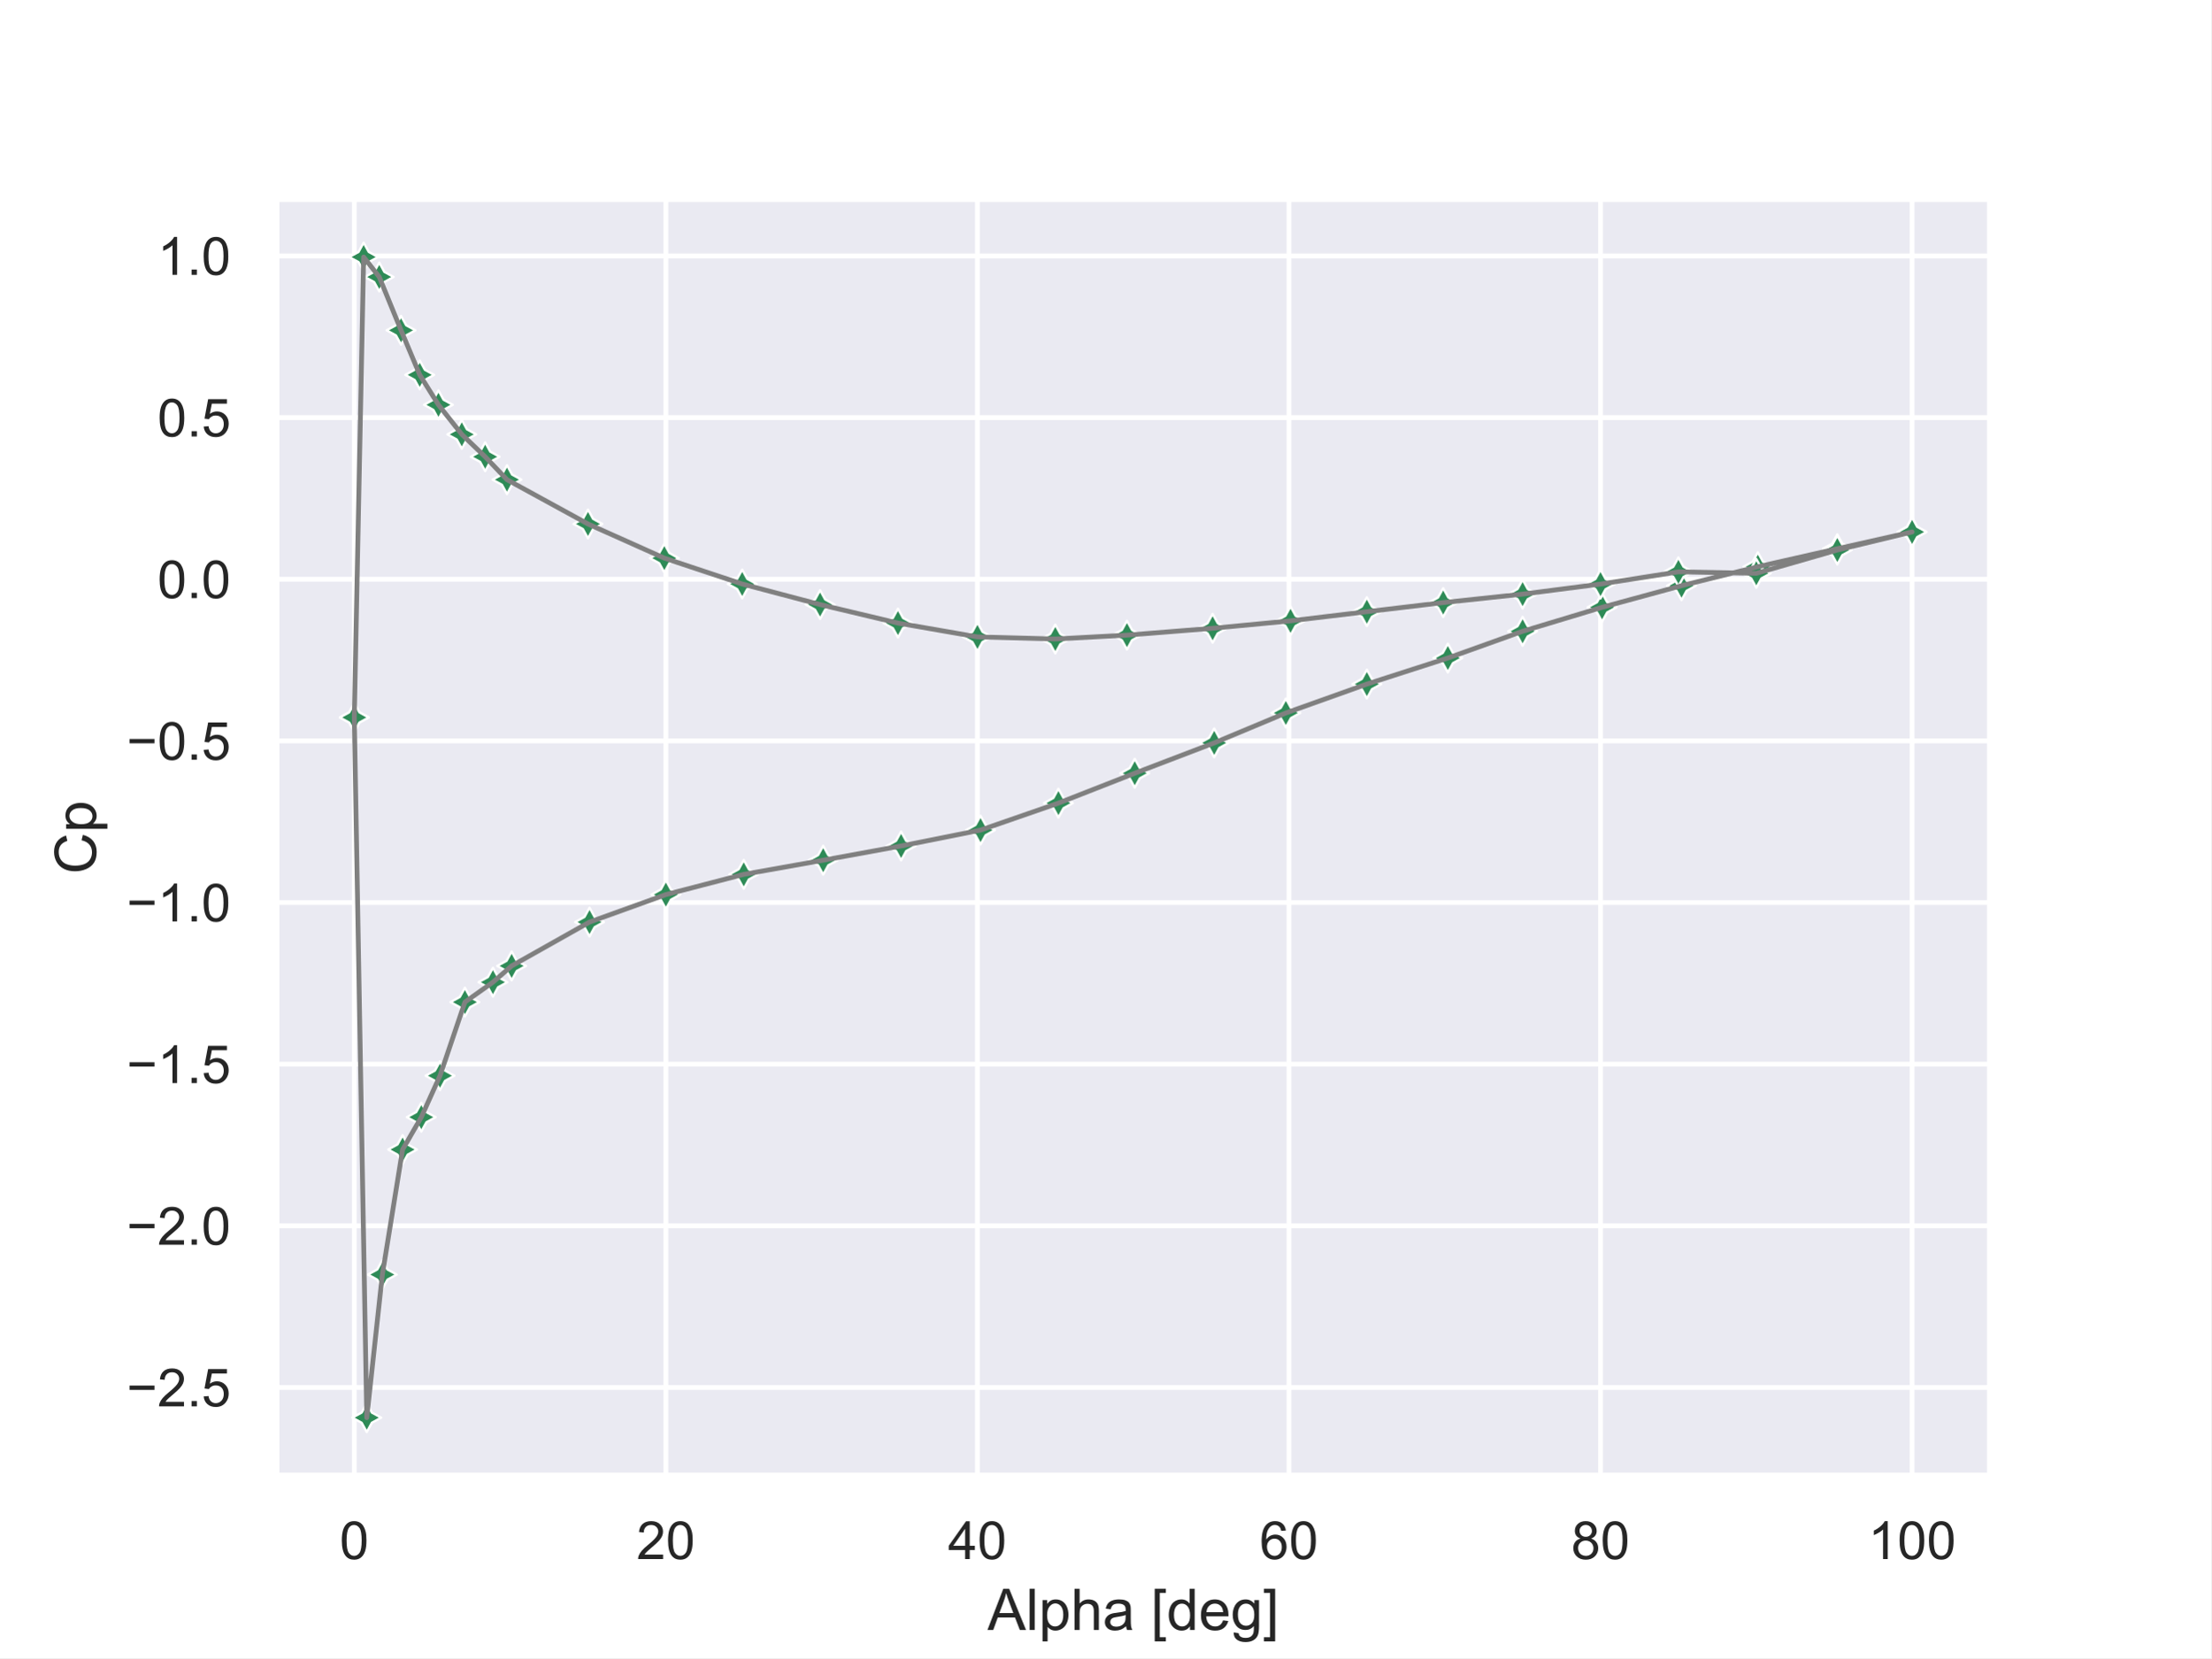
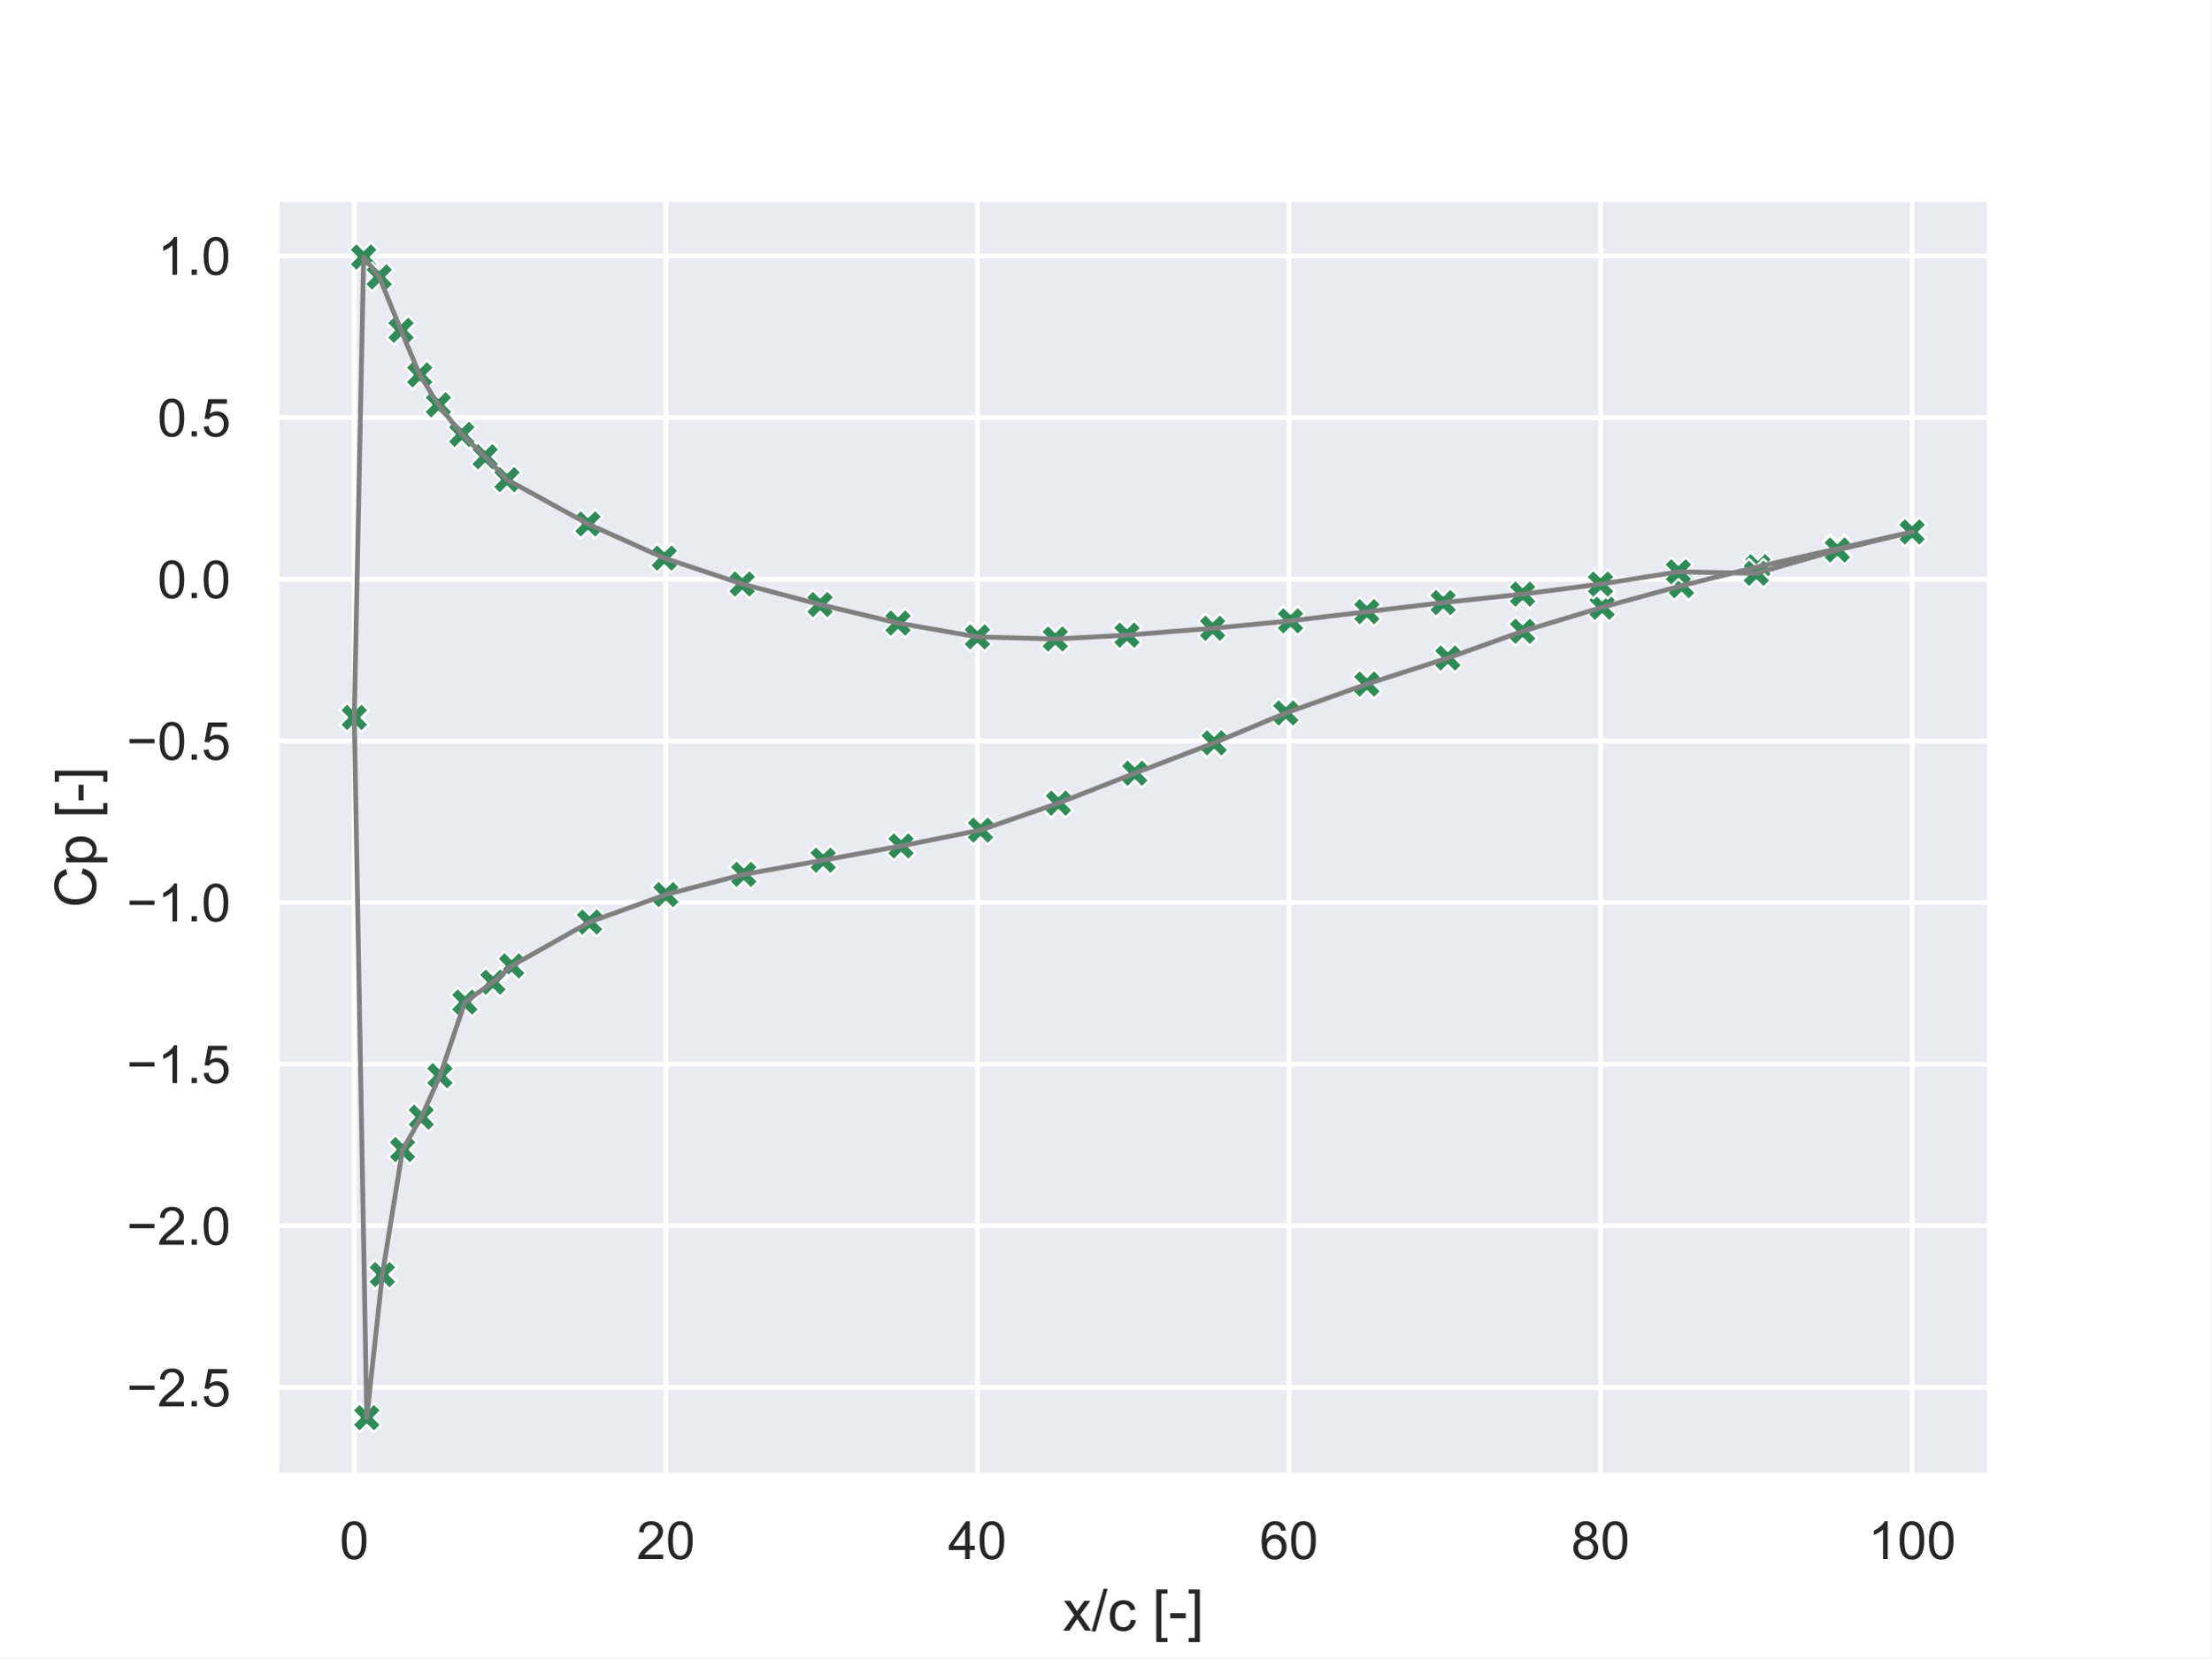
<svg xmlns="http://www.w3.org/2000/svg" xmlns:xlink="http://www.w3.org/1999/xlink" width="460.8pt" height="345.6pt" viewBox="0 0 460.8 345.6" version="1.1">
  <defs>
    <style type="text/css">*{stroke-linejoin: round; stroke-linecap: butt}</style>
  </defs>
  <g id="figure_1">
    <g id="patch_1">
      <path d="M 0 345.6  L 460.8 345.6  L 460.8 0  L 0 0  z " style="fill: #ffffff" />
    </g>
    <g id="axes_1">
      <g id="patch_2">
        <path d="M 57.6 307.584  L 414.72 307.584  L 414.72 41.472  L 57.6 41.472  z " style="fill: #eaeaf2" />
      </g>
      <g id="matplotlib.axis_1">
        <g id="xtick_1">
          <g id="line2d_1">
-             <path d="M 73.833 307.584  L 73.833 41.472  " clip-path="url(#pde3e4604e2)" style="fill: none; stroke: #ffffff; stroke-linecap: round" />
+             <path d="M 73.833 307.584  L 73.833 41.472  " clip-path="url(#pc8fbc09168)" style="fill: none; stroke: #ffffff; stroke-linecap: round" />
          </g>
          <g id="text_1">
            <g style="fill: #262626" transform="translate(70.77421 324.9576) scale(0.11 -0.11)">
              <defs>
                <path id="ArialMT-30" d="M 266 2259  Q 266 3072 433 3567  Q 600 4063 929 4331  Q 1259 4600 1759 4600  Q 2128 4600 2406 4451  Q 2684 4303 2865 4023  Q 3047 3744 3150 3342  Q 3253 2941 3253 2259  Q 3253 1453 3087 958  Q 2922 463 2592 192  Q 2263 -78 1759 -78  Q 1097 -78 719 397  Q 266 969 266 2259  z M 844 2259  Q 844 1131 1108 757  Q 1372 384 1759 384  Q 2147 384 2411 759  Q 2675 1134 2675 2259  Q 2675 3391 2411 3762  Q 2147 4134 1753 4134  Q 1366 4134 1134 3806  Q 844 3388 844 2259  z " transform="scale(0.015625)" />
              </defs>
              <use xlink:href="#ArialMT-30" />
            </g>
          </g>
        </g>
        <g id="xtick_2">
          <g id="line2d_2">
-             <path d="M 138.764 307.584  L 138.764 41.472  " clip-path="url(#pde3e4604e2)" style="fill: none; stroke: #ffffff; stroke-linecap: round" />
+             <path d="M 138.764 307.584  L 138.764 41.472  " clip-path="url(#pc8fbc09168)" style="fill: none; stroke: #ffffff; stroke-linecap: round" />
          </g>
          <g id="text_2">
            <g style="fill: #262626" transform="translate(132.6466 324.9576) scale(0.11 -0.11)">
              <defs>
                <path id="ArialMT-32" d="M 3222 541  L 3222 0  L 194 0  Q 188 203 259 391  Q 375 700 629 1000  Q 884 1300 1366 1694  Q 2113 2306 2375 2664  Q 2638 3022 2638 3341  Q 2638 3675 2398 3904  Q 2159 4134 1775 4134  Q 1369 4134 1125 3890  Q 881 3647 878 3216  L 300 3275  Q 359 3922 746 4261  Q 1134 4600 1788 4600  Q 2447 4600 2831 4234  Q 3216 3869 3216 3328  Q 3216 3053 3103 2787  Q 2991 2522 2730 2228  Q 2469 1934 1863 1422  Q 1356 997 1212 845  Q 1069 694 975 541  L 3222 541  z " transform="scale(0.015625)" />
              </defs>
              <use xlink:href="#ArialMT-32" />
              <use xlink:href="#ArialMT-30" x="55.615" />
            </g>
          </g>
        </g>
        <g id="xtick_3">
          <g id="line2d_3">
-             <path d="M 203.695 307.584  L 203.695 41.472  " clip-path="url(#pde3e4604e2)" style="fill: none; stroke: #ffffff; stroke-linecap: round" />
+             <path d="M 203.695 307.584  L 203.695 41.472  " clip-path="url(#pc8fbc09168)" style="fill: none; stroke: #ffffff; stroke-linecap: round" />
          </g>
          <g id="text_3">
            <g style="fill: #262626" transform="translate(197.5775 324.9576) scale(0.11 -0.11)">
              <defs>
                <path id="ArialMT-34" d="M 2069 0  L 2069 1097  L 81 1097  L 81 1613  L 2172 4581  L 2631 4581  L 2631 1613  L 3250 1613  L 3250 1097  L 2631 1097  L 2631 0  L 2069 0  z M 2069 1613  L 2069 3678  L 634 1613  L 2069 1613  z " transform="scale(0.015625)" />
              </defs>
              <use xlink:href="#ArialMT-34" />
              <use xlink:href="#ArialMT-30" x="55.615" />
            </g>
          </g>
        </g>
        <g id="xtick_4">
          <g id="line2d_4">
-             <path d="M 268.625 307.584  L 268.625 41.472  " clip-path="url(#pde3e4604e2)" style="fill: none; stroke: #ffffff; stroke-linecap: round" />
+             <path d="M 268.625 307.584  L 268.625 41.472  " clip-path="url(#pc8fbc09168)" style="fill: none; stroke: #ffffff; stroke-linecap: round" />
          </g>
          <g id="text_4">
            <g style="fill: #262626" transform="translate(262.5084 324.9576) scale(0.11 -0.11)">
              <defs>
                <path id="ArialMT-36" d="M 3184 3459  L 2625 3416  Q 2550 3747 2413 3897  Q 2184 4138 1850 4138  Q 1581 4138 1378 3988  Q 1113 3794 959 3422  Q 806 3050 800 2363  Q 1003 2672 1297 2822  Q 1591 2972 1913 2972  Q 2475 2972 2870 2558  Q 3266 2144 3266 1488  Q 3266 1056 3080 686  Q 2894 316 2569 119  Q 2244 -78 1831 -78  Q 1128 -78 684 439  Q 241 956 241 2144  Q 241 3472 731 4075  Q 1159 4600 1884 4600  Q 2425 4600 2770 4297  Q 3116 3994 3184 3459  z M 888 1484  Q 888 1194 1011 928  Q 1134 663 1356 523  Q 1578 384 1822 384  Q 2178 384 2434 671  Q 2691 959 2691 1453  Q 2691 1928 2437 2201  Q 2184 2475 1800 2475  Q 1419 2475 1153 2201  Q 888 1928 888 1484  z " transform="scale(0.015625)" />
              </defs>
              <use xlink:href="#ArialMT-36" />
              <use xlink:href="#ArialMT-30" x="55.615" />
            </g>
          </g>
        </g>
        <g id="xtick_5">
          <g id="line2d_5">
-             <path d="M 333.556 307.584  L 333.556 41.472  " clip-path="url(#pde3e4604e2)" style="fill: none; stroke: #ffffff; stroke-linecap: round" />
+             <path d="M 333.556 307.584  L 333.556 41.472  " clip-path="url(#pc8fbc09168)" style="fill: none; stroke: #ffffff; stroke-linecap: round" />
          </g>
          <g id="text_5">
            <g style="fill: #262626" transform="translate(327.4393 324.9576) scale(0.11 -0.11)">
              <defs>
                <path id="ArialMT-38" d="M 1131 2484  Q 781 2613 612 2850  Q 444 3088 444 3419  Q 444 3919 803 4259  Q 1163 4600 1759 4600  Q 2359 4600 2725 4251  Q 3091 3903 3091 3403  Q 3091 3084 2923 2848  Q 2756 2613 2416 2484  Q 2838 2347 3058 2040  Q 3278 1734 3278 1309  Q 3278 722 2862 322  Q 2447 -78 1769 -78  Q 1091 -78 675 323  Q 259 725 259 1325  Q 259 1772 486 2073  Q 713 2375 1131 2484  z M 1019 3438  Q 1019 3113 1228 2906  Q 1438 2700 1772 2700  Q 2097 2700 2305 2904  Q 2513 3109 2513 3406  Q 2513 3716 2298 3927  Q 2084 4138 1766 4138  Q 1444 4138 1231 3931  Q 1019 3725 1019 3438  z M 838 1322  Q 838 1081 952 856  Q 1066 631 1291 507  Q 1516 384 1775 384  Q 2178 384 2440 643  Q 2703 903 2703 1303  Q 2703 1709 2433 1975  Q 2163 2241 1756 2241  Q 1359 2241 1098 1978  Q 838 1716 838 1322  z " transform="scale(0.015625)" />
              </defs>
              <use xlink:href="#ArialMT-38" />
              <use xlink:href="#ArialMT-30" x="55.615" />
            </g>
          </g>
        </g>
        <g id="xtick_6">
          <g id="line2d_6">
-             <path d="M 398.487 307.584  L 398.487 41.472  " clip-path="url(#pde3e4604e2)" style="fill: none; stroke: #ffffff; stroke-linecap: round" />
+             <path d="M 398.487 307.584  L 398.487 41.472  " clip-path="url(#pc8fbc09168)" style="fill: none; stroke: #ffffff; stroke-linecap: round" />
          </g>
          <g id="text_6">
            <g style="fill: #262626" transform="translate(389.3117 324.9576) scale(0.11 -0.11)">
              <defs>
                <path id="ArialMT-31" d="M 2384 0  L 1822 0  L 1822 3584  Q 1619 3391 1289 3197  Q 959 3003 697 2906  L 697 3450  Q 1169 3672 1522 3987  Q 1875 4303 2022 4600  L 2384 4600  L 2384 0  z " transform="scale(0.015625)" />
              </defs>
              <use xlink:href="#ArialMT-31" />
              <use xlink:href="#ArialMT-30" x="55.615" />
              <use xlink:href="#ArialMT-30" x="111.23" />
            </g>
          </g>
        </g>
        <g id="text_7">
-           <g style="fill: #262626" transform="translate(205.8047 339.7332) scale(0.12 -0.12)">
+           <g style="fill: #262626" transform="translate(221.4947 339.8795) scale(0.12 -0.12)">
            <defs>
-               <path id="ArialMT-41" d="M -9 0  L 1750 4581  L 2403 4581  L 4278 0  L 3588 0  L 3053 1388  L 1138 1388  L 634 0  L -9 0  z M 1313 1881  L 2866 1881  L 2388 3150  Q 2169 3728 2063 4100  Q 1975 3659 1816 3225  L 1313 1881  z " transform="scale(0.015625)" />
-               <path id="ArialMT-6c" d="M 409 0  L 409 4581  L 972 4581  L 972 0  L 409 0  z " transform="scale(0.015625)" />
-               <path id="ArialMT-70" d="M 422 -1272  L 422 3319  L 934 3319  L 934 2888  Q 1116 3141 1344 3267  Q 1572 3394 1897 3394  Q 2322 3394 2647 3175  Q 2972 2956 3137 2557  Q 3303 2159 3303 1684  Q 3303 1175 3120 767  Q 2938 359 2589 142  Q 2241 -75 1856 -75  Q 1575 -75 1351 44  Q 1128 163 984 344  L 984 -1272  L 422 -1272  z M 931 1641  Q 931 1000 1190 694  Q 1450 388 1819 388  Q 2194 388 2461 705  Q 2728 1022 2728 1688  Q 2728 2322 2467 2637  Q 2206 2953 1844 2953  Q 1484 2953 1207 2617  Q 931 2281 931 1641  z " transform="scale(0.015625)" />
-               <path id="ArialMT-68" d="M 422 0  L 422 4581  L 984 4581  L 984 2938  Q 1378 3394 1978 3394  Q 2347 3394 2619 3248  Q 2891 3103 3008 2847  Q 3125 2591 3125 2103  L 3125 0  L 2563 0  L 2563 2103  Q 2563 2525 2380 2717  Q 2197 2909 1863 2909  Q 1613 2909 1392 2779  Q 1172 2650 1078 2428  Q 984 2206 984 1816  L 984 0  L 422 0  z " transform="scale(0.015625)" />
-               <path id="ArialMT-61" d="M 2588 409  Q 2275 144 1986 34  Q 1697 -75 1366 -75  Q 819 -75 525 192  Q 231 459 231 875  Q 231 1119 342 1320  Q 453 1522 633 1644  Q 813 1766 1038 1828  Q 1203 1872 1538 1913  Q 2219 1994 2541 2106  Q 2544 2222 2544 2253  Q 2544 2597 2384 2738  Q 2169 2928 1744 2928  Q 1347 2928 1158 2789  Q 969 2650 878 2297  L 328 2372  Q 403 2725 575 2942  Q 747 3159 1072 3276  Q 1397 3394 1825 3394  Q 2250 3394 2515 3294  Q 2781 3194 2906 3042  Q 3031 2891 3081 2659  Q 3109 2516 3109 2141  L 3109 1391  Q 3109 606 3145 398  Q 3181 191 3288 0  L 2700 0  Q 2613 175 2588 409  z M 2541 1666  Q 2234 1541 1622 1453  Q 1275 1403 1131 1340  Q 988 1278 909 1158  Q 831 1038 831 891  Q 831 666 1001 516  Q 1172 366 1500 366  Q 1825 366 2078 508  Q 2331 650 2450 897  Q 2541 1088 2541 1459  L 2541 1666  z " transform="scale(0.015625)" />
+               <path id="ArialMT-78" d="M 47 0  L 1259 1725  L 138 3319  L 841 3319  L 1350 2541  Q 1494 2319 1581 2169  Q 1719 2375 1834 2534  L 2394 3319  L 3066 3319  L 1919 1756  L 3153 0  L 2463 0  L 1781 1031  L 1600 1309  L 728 0  L 47 0  z " transform="scale(0.015625)" />
+               <path id="ArialMT-2f" d="M 0 -78  L 1328 4659  L 1778 4659  L 453 -78  L 0 -78  z " transform="scale(0.015625)" />
+               <path id="ArialMT-63" d="M 2588 1216  L 3141 1144  Q 3050 572 2676 248  Q 2303 -75 1759 -75  Q 1078 -75 664 370  Q 250 816 250 1647  Q 250 2184 428 2587  Q 606 2991 970 3192  Q 1334 3394 1763 3394  Q 2303 3394 2647 3120  Q 2991 2847 3088 2344  L 2541 2259  Q 2463 2594 2264 2762  Q 2066 2931 1784 2931  Q 1359 2931 1093 2626  Q 828 2322 828 1663  Q 828 994 1084 691  Q 1341 388 1753 388  Q 2084 388 2306 591  Q 2528 794 2588 1216  z " transform="scale(0.015625)" />
              <path id="ArialMT-20" transform="scale(0.015625)" />
              <path id="ArialMT-5b" d="M 434 -1272  L 434 4581  L 1675 4581  L 1675 4116  L 997 4116  L 997 -806  L 1675 -806  L 1675 -1272  L 434 -1272  z " transform="scale(0.015625)" />
-               <path id="ArialMT-64" d="M 2575 0  L 2575 419  Q 2259 -75 1647 -75  Q 1250 -75 917 144  Q 584 363 401 755  Q 219 1147 219 1656  Q 219 2153 384 2558  Q 550 2963 881 3178  Q 1213 3394 1622 3394  Q 1922 3394 2156 3267  Q 2391 3141 2538 2938  L 2538 4581  L 3097 4581  L 3097 0  L 2575 0  z M 797 1656  Q 797 1019 1065 703  Q 1334 388 1700 388  Q 2069 388 2326 689  Q 2584 991 2584 1609  Q 2584 2291 2321 2609  Q 2059 2928 1675 2928  Q 1300 2928 1048 2622  Q 797 2316 797 1656  z " transform="scale(0.015625)" />
-               <path id="ArialMT-65" d="M 2694 1069  L 3275 997  Q 3138 488 2766 206  Q 2394 -75 1816 -75  Q 1088 -75 661 373  Q 234 822 234 1631  Q 234 2469 665 2931  Q 1097 3394 1784 3394  Q 2450 3394 2872 2941  Q 3294 2488 3294 1666  Q 3294 1616 3291 1516  L 816 1516  Q 847 969 1125 678  Q 1403 388 1819 388  Q 2128 388 2347 550  Q 2566 713 2694 1069  z M 847 1978  L 2700 1978  Q 2663 2397 2488 2606  Q 2219 2931 1791 2931  Q 1403 2931 1139 2672  Q 875 2413 847 1978  z " transform="scale(0.015625)" />
-               <path id="ArialMT-67" d="M 319 -275  L 866 -356  Q 900 -609 1056 -725  Q 1266 -881 1628 -881  Q 2019 -881 2231 -725  Q 2444 -569 2519 -288  Q 2563 -116 2559 434  Q 2191 0 1641 0  Q 956 0 581 494  Q 206 988 206 1678  Q 206 2153 378 2554  Q 550 2956 876 3175  Q 1203 3394 1644 3394  Q 2231 3394 2613 2919  L 2613 3319  L 3131 3319  L 3131 450  Q 3131 -325 2973 -648  Q 2816 -972 2473 -1159  Q 2131 -1347 1631 -1347  Q 1038 -1347 672 -1080  Q 306 -813 319 -275  z M 784 1719  Q 784 1066 1043 766  Q 1303 466 1694 466  Q 2081 466 2343 764  Q 2606 1063 2606 1700  Q 2606 2309 2336 2618  Q 2066 2928 1684 2928  Q 1309 2928 1046 2623  Q 784 2319 784 1719  z " transform="scale(0.015625)" />
+               <path id="ArialMT-2d" d="M 203 1375  L 203 1941  L 1931 1941  L 1931 1375  L 203 1375  z " transform="scale(0.015625)" />
              <path id="ArialMT-5d" d="M 1363 -1272  L 122 -1272  L 122 -806  L 800 -806  L 800 4116  L 122 4116  L 122 4581  L 1363 4581  L 1363 -1272  z " transform="scale(0.015625)" />
            </defs>
-             <use xlink:href="#ArialMT-41" />
-             <use xlink:href="#ArialMT-6c" x="66.699" />
-             <use xlink:href="#ArialMT-70" x="88.916" />
-             <use xlink:href="#ArialMT-68" x="144.531" />
-             <use xlink:href="#ArialMT-61" x="200.146" />
-             <use xlink:href="#ArialMT-20" x="255.762" />
-             <use xlink:href="#ArialMT-5b" x="283.545" />
-             <use xlink:href="#ArialMT-64" x="311.328" />
-             <use xlink:href="#ArialMT-65" x="366.943" />
-             <use xlink:href="#ArialMT-67" x="422.559" />
-             <use xlink:href="#ArialMT-5d" x="478.174" />
+             <use xlink:href="#ArialMT-78" />
+             <use xlink:href="#ArialMT-2f" x="50" />
+             <use xlink:href="#ArialMT-63" x="77.783" />
+             <use xlink:href="#ArialMT-20" x="127.783" />
+             <use xlink:href="#ArialMT-5b" x="155.566" />
+             <use xlink:href="#ArialMT-2d" x="183.35" />
+             <use xlink:href="#ArialMT-5d" x="216.65" />
          </g>
        </g>
      </g>
      <g id="matplotlib.axis_2">
        <g id="ytick_1">
          <g id="line2d_7">
-             <path d="M 57.6 289.192  L 414.72 289.192  " clip-path="url(#pde3e4604e2)" style="fill: none; stroke: #ffffff; stroke-linecap: round" />
+             <path d="M 57.6 289.192  L 414.72 289.192  " clip-path="url(#pc8fbc09168)" style="fill: none; stroke: #ffffff; stroke-linecap: round" />
          </g>
          <g id="text_8">
            <g style="fill: #262626" transform="translate(26.38531 293.129) scale(0.11 -0.11)">
              <defs>
                <path id="ArialMT-2212" d="M 3381 1997  L 356 1997  L 356 2522  L 3381 2522  L 3381 1997  z " transform="scale(0.015625)" />
                <path id="ArialMT-2e" d="M 581 0  L 581 641  L 1222 641  L 1222 0  L 581 0  z " transform="scale(0.015625)" />
                <path id="ArialMT-35" d="M 266 1200  L 856 1250  Q 922 819 1161 601  Q 1400 384 1738 384  Q 2144 384 2425 690  Q 2706 997 2706 1503  Q 2706 1984 2436 2262  Q 2166 2541 1728 2541  Q 1456 2541 1237 2417  Q 1019 2294 894 2097  L 366 2166  L 809 4519  L 3088 4519  L 3088 3981  L 1259 3981  L 1013 2750  Q 1425 3038 1878 3038  Q 2478 3038 2890 2622  Q 3303 2206 3303 1553  Q 3303 931 2941 478  Q 2500 -78 1738 -78  Q 1113 -78 717 272  Q 322 622 266 1200  z " transform="scale(0.015625)" />
              </defs>
              <use xlink:href="#ArialMT-2212" />
              <use xlink:href="#ArialMT-32" x="58.398" />
              <use xlink:href="#ArialMT-2e" x="114.014" />
              <use xlink:href="#ArialMT-35" x="141.797" />
            </g>
          </g>
        </g>
        <g id="ytick_2">
          <g id="line2d_8">
-             <path d="M 57.6 255.499  L 414.72 255.499  " clip-path="url(#pde3e4604e2)" style="fill: none; stroke: #ffffff; stroke-linecap: round" />
+             <path d="M 57.6 255.499  L 414.72 255.499  " clip-path="url(#pc8fbc09168)" style="fill: none; stroke: #ffffff; stroke-linecap: round" />
          </g>
          <g id="text_9">
            <g style="fill: #262626" transform="translate(26.38531 259.4361) scale(0.11 -0.11)">
              <use xlink:href="#ArialMT-2212" />
              <use xlink:href="#ArialMT-32" x="58.398" />
              <use xlink:href="#ArialMT-2e" x="114.014" />
              <use xlink:href="#ArialMT-30" x="141.797" />
            </g>
          </g>
        </g>
        <g id="ytick_3">
          <g id="line2d_9">
-             <path d="M 57.6 221.806  L 414.72 221.806  " clip-path="url(#pde3e4604e2)" style="fill: none; stroke: #ffffff; stroke-linecap: round" />
+             <path d="M 57.6 221.806  L 414.72 221.806  " clip-path="url(#pc8fbc09168)" style="fill: none; stroke: #ffffff; stroke-linecap: round" />
          </g>
          <g id="text_10">
            <g style="fill: #262626" transform="translate(26.38531 225.7433) scale(0.11 -0.11)">
              <use xlink:href="#ArialMT-2212" />
              <use xlink:href="#ArialMT-31" x="58.398" />
              <use xlink:href="#ArialMT-2e" x="114.014" />
              <use xlink:href="#ArialMT-35" x="141.797" />
            </g>
          </g>
        </g>
        <g id="ytick_4">
          <g id="line2d_10">
-             <path d="M 57.6 188.114  L 414.72 188.114  " clip-path="url(#pde3e4604e2)" style="fill: none; stroke: #ffffff; stroke-linecap: round" />
+             <path d="M 57.6 188.114  L 414.72 188.114  " clip-path="url(#pc8fbc09168)" style="fill: none; stroke: #ffffff; stroke-linecap: round" />
          </g>
          <g id="text_11">
            <g style="fill: #262626" transform="translate(26.38531 192.0504) scale(0.11 -0.11)">
              <use xlink:href="#ArialMT-2212" />
              <use xlink:href="#ArialMT-31" x="58.398" />
              <use xlink:href="#ArialMT-2e" x="114.014" />
              <use xlink:href="#ArialMT-30" x="141.797" />
            </g>
          </g>
        </g>
        <g id="ytick_5">
          <g id="line2d_11">
-             <path d="M 57.6 154.421  L 414.72 154.421  " clip-path="url(#pde3e4604e2)" style="fill: none; stroke: #ffffff; stroke-linecap: round" />
+             <path d="M 57.6 154.421  L 414.72 154.421  " clip-path="url(#pc8fbc09168)" style="fill: none; stroke: #ffffff; stroke-linecap: round" />
          </g>
          <g id="text_12">
            <g style="fill: #262626" transform="translate(26.38531 158.3576) scale(0.11 -0.11)">
              <use xlink:href="#ArialMT-2212" />
              <use xlink:href="#ArialMT-30" x="58.398" />
              <use xlink:href="#ArialMT-2e" x="114.014" />
              <use xlink:href="#ArialMT-35" x="141.797" />
            </g>
          </g>
        </g>
        <g id="ytick_6">
          <g id="line2d_12">
-             <path d="M 57.6 120.728  L 414.72 120.728  " clip-path="url(#pde3e4604e2)" style="fill: none; stroke: #ffffff; stroke-linecap: round" />
+             <path d="M 57.6 120.728  L 414.72 120.728  " clip-path="url(#pc8fbc09168)" style="fill: none; stroke: #ffffff; stroke-linecap: round" />
          </g>
          <g id="text_13">
            <g style="fill: #262626" transform="translate(32.81 124.6647) scale(0.11 -0.11)">
              <use xlink:href="#ArialMT-30" />
              <use xlink:href="#ArialMT-2e" x="55.615" />
              <use xlink:href="#ArialMT-30" x="83.398" />
            </g>
          </g>
        </g>
        <g id="ytick_7">
          <g id="line2d_13">
-             <path d="M 57.6 87.035  L 414.72 87.035  " clip-path="url(#pde3e4604e2)" style="fill: none; stroke: #ffffff; stroke-linecap: round" />
+             <path d="M 57.6 87.035  L 414.72 87.035  " clip-path="url(#pc8fbc09168)" style="fill: none; stroke: #ffffff; stroke-linecap: round" />
          </g>
          <g id="text_14">
            <g style="fill: #262626" transform="translate(32.81 90.9719) scale(0.11 -0.11)">
              <use xlink:href="#ArialMT-30" />
              <use xlink:href="#ArialMT-2e" x="55.615" />
              <use xlink:href="#ArialMT-35" x="83.398" />
            </g>
          </g>
        </g>
        <g id="ytick_8">
          <g id="line2d_14">
-             <path d="M 57.6 53.342  L 414.72 53.342  " clip-path="url(#pde3e4604e2)" style="fill: none; stroke: #ffffff; stroke-linecap: round" />
+             <path d="M 57.6 53.342  L 414.72 53.342  " clip-path="url(#pc8fbc09168)" style="fill: none; stroke: #ffffff; stroke-linecap: round" />
          </g>
          <g id="text_15">
            <g style="fill: #262626" transform="translate(32.81 57.27905) scale(0.11 -0.11)">
              <use xlink:href="#ArialMT-31" />
              <use xlink:href="#ArialMT-2e" x="55.615" />
              <use xlink:href="#ArialMT-30" x="83.398" />
            </g>
          </g>
        </g>
        <g id="text_16">
-           <g style="fill: #262626" transform="translate(20.00031 182.1977) rotate(-90) scale(0.12 -0.12)">
+           <g style="fill: #262626" transform="translate(20.00031 189.1961) rotate(-90) scale(0.12 -0.12)">
            <defs>
              <path id="ArialMT-43" d="M 3763 1606  L 4369 1453  Q 4178 706 3683 314  Q 3188 -78 2472 -78  Q 1731 -78 1267 223  Q 803 525 561 1097  Q 319 1669 319 2325  Q 319 3041 592 3573  Q 866 4106 1370 4382  Q 1875 4659 2481 4659  Q 3169 4659 3637 4309  Q 4106 3959 4291 3325  L 3694 3184  Q 3534 3684 3231 3912  Q 2928 4141 2469 4141  Q 1941 4141 1586 3887  Q 1231 3634 1087 3207  Q 944 2781 944 2328  Q 944 1744 1114 1308  Q 1284 872 1643 656  Q 2003 441 2422 441  Q 2931 441 3284 734  Q 3638 1028 3763 1606  z " transform="scale(0.015625)" />
+               <path id="ArialMT-70" d="M 422 -1272  L 422 3319  L 934 3319  L 934 2888  Q 1116 3141 1344 3267  Q 1572 3394 1897 3394  Q 2322 3394 2647 3175  Q 2972 2956 3137 2557  Q 3303 2159 3303 1684  Q 3303 1175 3120 767  Q 2938 359 2589 142  Q 2241 -75 1856 -75  Q 1575 -75 1351 44  Q 1128 163 984 344  L 984 -1272  L 422 -1272  z M 931 1641  Q 931 1000 1190 694  Q 1450 388 1819 388  Q 2194 388 2461 705  Q 2728 1022 2728 1688  Q 2728 2322 2467 2637  Q 2206 2953 1844 2953  Q 1484 2953 1207 2617  Q 931 2281 931 1641  z " transform="scale(0.015625)" />
            </defs>
            <use xlink:href="#ArialMT-43" />
            <use xlink:href="#ArialMT-70" x="72.217" />
+             <use xlink:href="#ArialMT-20" x="127.832" />
+             <use xlink:href="#ArialMT-5b" x="155.615" />
+             <use xlink:href="#ArialMT-2d" x="183.398" />
+             <use xlink:href="#ArialMT-5d" x="216.699" />
          </g>
        </g>
      </g>
      <g id="PathCollection_1">
        <defs>
-           <path id="mc9293bfa3b" d="M 0 -3  L -1.061 -1.061  L -3 -0  L -1.061 1.061  L -0 3  L 1.061 1.061  L 3 0  L 1.061 -1.061  z " style="stroke: #ffffff; stroke-width: 0.48" />
+           <path id="m3191c3f52b" d="M -1.5 3  L 0 1.5  L 1.5 3  L 3 1.5  L 1.5 0  L 3 -1.5  L 1.5 -3  L 0 -1.5  L -1.5 -3  L -3 -1.5  L -1.5 0  L -3 1.5  z " style="stroke: #ffffff; stroke-width: 0.48" />
        </defs>
-         <g clip-path="url(#pde3e4604e2)">
-           <use xlink:href="#mc9293bfa3b" x="398.487" y="110.869" style="fill: #2e8b57; stroke: #ffffff; stroke-width: 0.48" />
-           <use xlink:href="#mc9293bfa3b" x="382.904" y="114.367" style="fill: #2e8b57; stroke: #ffffff; stroke-width: 0.48" />
-           <use xlink:href="#mc9293bfa3b" x="366.346" y="118.119" style="fill: #2e8b57; stroke: #ffffff; stroke-width: 0.48" />
-           <use xlink:href="#mc9293bfa3b" x="350.438" y="122.073" style="fill: #2e8b57; stroke: #ffffff; stroke-width: 0.48" />
-           <use xlink:href="#mc9293bfa3b" x="333.881" y="126.578" style="fill: #2e8b57; stroke: #ffffff; stroke-width: 0.48" />
-           <use xlink:href="#mc9293bfa3b" x="317.324" y="131.575" style="fill: #2e8b57; stroke: #ffffff; stroke-width: 0.48" />
-           <use xlink:href="#mc9293bfa3b" x="301.74" y="137.15" style="fill: #2e8b57; stroke: #ffffff; stroke-width: 0.48" />
-           <use xlink:href="#mc9293bfa3b" x="284.858" y="142.582" style="fill: #2e8b57; stroke: #ffffff; stroke-width: 0.48" />
-           <use xlink:href="#mc9293bfa3b" x="267.976" y="148.604" style="fill: #2e8b57; stroke: #ffffff; stroke-width: 0.48" />
-           <use xlink:href="#mc9293bfa3b" x="253.042" y="154.839" style="fill: #2e8b57; stroke: #ffffff; stroke-width: 0.48" />
-           <use xlink:href="#mc9293bfa3b" x="236.485" y="161.163" style="fill: #2e8b57; stroke: #ffffff; stroke-width: 0.48" />
-           <use xlink:href="#mc9293bfa3b" x="220.577" y="167.391" style="fill: #2e8b57; stroke: #ffffff; stroke-width: 0.48" />
-           <use xlink:href="#mc9293bfa3b" x="204.344" y="173.019" style="fill: #2e8b57; stroke: #ffffff; stroke-width: 0.48" />
-           <use xlink:href="#mc9293bfa3b" x="187.786" y="176.325" style="fill: #2e8b57; stroke: #ffffff; stroke-width: 0.48" />
-           <use xlink:href="#mc9293bfa3b" x="171.554" y="179.294" style="fill: #2e8b57; stroke: #ffffff; stroke-width: 0.48" />
-           <use xlink:href="#mc9293bfa3b" x="154.996" y="182.243" style="fill: #2e8b57; stroke: #ffffff; stroke-width: 0.48" />
-           <use xlink:href="#mc9293bfa3b" x="138.764" y="186.459" style="fill: #2e8b57; stroke: #ffffff; stroke-width: 0.48" />
-           <use xlink:href="#mc9293bfa3b" x="122.856" y="192.187" style="fill: #2e8b57; stroke: #ffffff; stroke-width: 0.48" />
-           <use xlink:href="#mc9293bfa3b" x="106.623" y="201.329" style="fill: #2e8b57; stroke: #ffffff; stroke-width: 0.48" />
-           <use xlink:href="#mc9293bfa3b" x="102.727" y="204.717" style="fill: #2e8b57; stroke: #ffffff; stroke-width: 0.48" />
-           <use xlink:href="#mc9293bfa3b" x="96.883" y="208.871" style="fill: #2e8b57; stroke: #ffffff; stroke-width: 0.48" />
-           <use xlink:href="#mc9293bfa3b" x="91.689" y="224.213" style="fill: #2e8b57; stroke: #ffffff; stroke-width: 0.48" />
-           <use xlink:href="#mc9293bfa3b" x="87.793" y="232.856" style="fill: #2e8b57; stroke: #ffffff; stroke-width: 0.48" />
-           <use xlink:href="#mc9293bfa3b" x="83.897" y="239.604" style="fill: #2e8b57; stroke: #ffffff; stroke-width: 0.48" />
-           <use xlink:href="#mc9293bfa3b" x="79.677" y="265.664" style="fill: #2e8b57; stroke: #ffffff; stroke-width: 0.48" />
-           <use xlink:href="#mc9293bfa3b" x="76.43" y="295.488" style="fill: #2e8b57; stroke: #ffffff; stroke-width: 0.48" />
-           <use xlink:href="#mc9293bfa3b" x="73.833" y="149.521" style="fill: #2e8b57; stroke: #ffffff; stroke-width: 0.48" />
-           <use xlink:href="#mc9293bfa3b" x="73.833" y="149.539" style="fill: #2e8b57; stroke: #ffffff; stroke-width: 0.48" />
-           <use xlink:href="#mc9293bfa3b" x="75.781" y="53.568" style="fill: #2e8b57; stroke: #ffffff; stroke-width: 0.48" />
-           <use xlink:href="#mc9293bfa3b" x="79.027" y="57.72" style="fill: #2e8b57; stroke: #ffffff; stroke-width: 0.48" />
-           <use xlink:href="#mc9293bfa3b" x="83.572" y="68.843" style="fill: #2e8b57; stroke: #ffffff; stroke-width: 0.48" />
-           <use xlink:href="#mc9293bfa3b" x="87.468" y="78.127" style="fill: #2e8b57; stroke: #ffffff; stroke-width: 0.48" />
-           <use xlink:href="#mc9293bfa3b" x="91.364" y="84.367" style="fill: #2e8b57; stroke: #ffffff; stroke-width: 0.48" />
-           <use xlink:href="#mc9293bfa3b" x="96.234" y="90.531" style="fill: #2e8b57; stroke: #ffffff; stroke-width: 0.48" />
-           <use xlink:href="#mc9293bfa3b" x="101.104" y="95.197" style="fill: #2e8b57; stroke: #ffffff; stroke-width: 0.48" />
-           <use xlink:href="#mc9293bfa3b" x="105.649" y="99.969" style="fill: #2e8b57; stroke: #ffffff; stroke-width: 0.48" />
-           <use xlink:href="#mc9293bfa3b" x="122.531" y="109.204" style="fill: #2e8b57; stroke: #ffffff; stroke-width: 0.48" />
-           <use xlink:href="#mc9293bfa3b" x="138.439" y="116.324" style="fill: #2e8b57; stroke: #ffffff; stroke-width: 0.48" />
-           <use xlink:href="#mc9293bfa3b" x="154.672" y="121.715" style="fill: #2e8b57; stroke: #ffffff; stroke-width: 0.48" />
-           <use xlink:href="#mc9293bfa3b" x="170.904" y="126.004" style="fill: #2e8b57; stroke: #ffffff; stroke-width: 0.48" />
-           <use xlink:href="#mc9293bfa3b" x="187.137" y="129.867" style="fill: #2e8b57; stroke: #ffffff; stroke-width: 0.48" />
-           <use xlink:href="#mc9293bfa3b" x="203.695" y="132.748" style="fill: #2e8b57; stroke: #ffffff; stroke-width: 0.48" />
-           <use xlink:href="#mc9293bfa3b" x="219.927" y="133.185" style="fill: #2e8b57; stroke: #ffffff; stroke-width: 0.48" />
-           <use xlink:href="#mc9293bfa3b" x="234.861" y="132.378" style="fill: #2e8b57; stroke: #ffffff; stroke-width: 0.48" />
-           <use xlink:href="#mc9293bfa3b" x="252.717" y="130.952" style="fill: #2e8b57; stroke: #ffffff; stroke-width: 0.48" />
-           <use xlink:href="#mc9293bfa3b" x="268.95" y="129.403" style="fill: #2e8b57; stroke: #ffffff; stroke-width: 0.48" />
-           <use xlink:href="#mc9293bfa3b" x="284.858" y="127.491" style="fill: #2e8b57; stroke: #ffffff; stroke-width: 0.48" />
-           <use xlink:href="#mc9293bfa3b" x="300.766" y="125.595" style="fill: #2e8b57; stroke: #ffffff; stroke-width: 0.48" />
-           <use xlink:href="#mc9293bfa3b" x="317.324" y="123.828" style="fill: #2e8b57; stroke: #ffffff; stroke-width: 0.48" />
-           <use xlink:href="#mc9293bfa3b" x="333.556" y="121.735" style="fill: #2e8b57; stroke: #ffffff; stroke-width: 0.48" />
-           <use xlink:href="#mc9293bfa3b" x="349.789" y="119.186" style="fill: #2e8b57; stroke: #ffffff; stroke-width: 0.48" />
-           <use xlink:href="#mc9293bfa3b" x="366.022" y="119.494" style="fill: #2e8b57; stroke: #ffffff; stroke-width: 0.48" />
-           <use xlink:href="#mc9293bfa3b" x="382.904" y="114.636" style="fill: #2e8b57; stroke: #ffffff; stroke-width: 0.48" />
-           <use xlink:href="#mc9293bfa3b" x="398.487" y="110.869" style="fill: #2e8b57; stroke: #ffffff; stroke-width: 0.48" />
+         <g clip-path="url(#pc8fbc09168)">
+           <use xlink:href="#m3191c3f52b" x="398.487" y="110.869" style="fill: #2e8b57; stroke: #ffffff; stroke-width: 0.48" />
+           <use xlink:href="#m3191c3f52b" x="382.904" y="114.367" style="fill: #2e8b57; stroke: #ffffff; stroke-width: 0.48" />
+           <use xlink:href="#m3191c3f52b" x="366.346" y="118.119" style="fill: #2e8b57; stroke: #ffffff; stroke-width: 0.48" />
+           <use xlink:href="#m3191c3f52b" x="350.438" y="122.073" style="fill: #2e8b57; stroke: #ffffff; stroke-width: 0.48" />
+           <use xlink:href="#m3191c3f52b" x="333.881" y="126.578" style="fill: #2e8b57; stroke: #ffffff; stroke-width: 0.48" />
+           <use xlink:href="#m3191c3f52b" x="317.324" y="131.575" style="fill: #2e8b57; stroke: #ffffff; stroke-width: 0.48" />
+           <use xlink:href="#m3191c3f52b" x="301.74" y="137.15" style="fill: #2e8b57; stroke: #ffffff; stroke-width: 0.48" />
+           <use xlink:href="#m3191c3f52b" x="284.858" y="142.582" style="fill: #2e8b57; stroke: #ffffff; stroke-width: 0.48" />
+           <use xlink:href="#m3191c3f52b" x="267.976" y="148.604" style="fill: #2e8b57; stroke: #ffffff; stroke-width: 0.48" />
+           <use xlink:href="#m3191c3f52b" x="253.042" y="154.839" style="fill: #2e8b57; stroke: #ffffff; stroke-width: 0.48" />
+           <use xlink:href="#m3191c3f52b" x="236.485" y="161.163" style="fill: #2e8b57; stroke: #ffffff; stroke-width: 0.48" />
+           <use xlink:href="#m3191c3f52b" x="220.577" y="167.391" style="fill: #2e8b57; stroke: #ffffff; stroke-width: 0.48" />
+           <use xlink:href="#m3191c3f52b" x="204.344" y="173.019" style="fill: #2e8b57; stroke: #ffffff; stroke-width: 0.48" />
+           <use xlink:href="#m3191c3f52b" x="187.786" y="176.325" style="fill: #2e8b57; stroke: #ffffff; stroke-width: 0.48" />
+           <use xlink:href="#m3191c3f52b" x="171.554" y="179.294" style="fill: #2e8b57; stroke: #ffffff; stroke-width: 0.48" />
+           <use xlink:href="#m3191c3f52b" x="154.996" y="182.243" style="fill: #2e8b57; stroke: #ffffff; stroke-width: 0.48" />
+           <use xlink:href="#m3191c3f52b" x="138.764" y="186.459" style="fill: #2e8b57; stroke: #ffffff; stroke-width: 0.48" />
+           <use xlink:href="#m3191c3f52b" x="122.856" y="192.187" style="fill: #2e8b57; stroke: #ffffff; stroke-width: 0.48" />
+           <use xlink:href="#m3191c3f52b" x="106.623" y="201.329" style="fill: #2e8b57; stroke: #ffffff; stroke-width: 0.48" />
+           <use xlink:href="#m3191c3f52b" x="102.727" y="204.717" style="fill: #2e8b57; stroke: #ffffff; stroke-width: 0.48" />
+           <use xlink:href="#m3191c3f52b" x="96.883" y="208.871" style="fill: #2e8b57; stroke: #ffffff; stroke-width: 0.48" />
+           <use xlink:href="#m3191c3f52b" x="91.689" y="224.213" style="fill: #2e8b57; stroke: #ffffff; stroke-width: 0.48" />
+           <use xlink:href="#m3191c3f52b" x="87.793" y="232.856" style="fill: #2e8b57; stroke: #ffffff; stroke-width: 0.48" />
+           <use xlink:href="#m3191c3f52b" x="83.897" y="239.604" style="fill: #2e8b57; stroke: #ffffff; stroke-width: 0.48" />
+           <use xlink:href="#m3191c3f52b" x="79.677" y="265.664" style="fill: #2e8b57; stroke: #ffffff; stroke-width: 0.48" />
+           <use xlink:href="#m3191c3f52b" x="76.43" y="295.488" style="fill: #2e8b57; stroke: #ffffff; stroke-width: 0.48" />
+           <use xlink:href="#m3191c3f52b" x="73.833" y="149.521" style="fill: #2e8b57; stroke: #ffffff; stroke-width: 0.48" />
+           <use xlink:href="#m3191c3f52b" x="73.833" y="149.539" style="fill: #2e8b57; stroke: #ffffff; stroke-width: 0.48" />
+           <use xlink:href="#m3191c3f52b" x="75.781" y="53.568" style="fill: #2e8b57; stroke: #ffffff; stroke-width: 0.48" />
+           <use xlink:href="#m3191c3f52b" x="79.027" y="57.72" style="fill: #2e8b57; stroke: #ffffff; stroke-width: 0.48" />
+           <use xlink:href="#m3191c3f52b" x="83.572" y="68.843" style="fill: #2e8b57; stroke: #ffffff; stroke-width: 0.48" />
+           <use xlink:href="#m3191c3f52b" x="87.468" y="78.127" style="fill: #2e8b57; stroke: #ffffff; stroke-width: 0.48" />
+           <use xlink:href="#m3191c3f52b" x="91.364" y="84.367" style="fill: #2e8b57; stroke: #ffffff; stroke-width: 0.48" />
+           <use xlink:href="#m3191c3f52b" x="96.234" y="90.531" style="fill: #2e8b57; stroke: #ffffff; stroke-width: 0.48" />
+           <use xlink:href="#m3191c3f52b" x="101.104" y="95.197" style="fill: #2e8b57; stroke: #ffffff; stroke-width: 0.48" />
+           <use xlink:href="#m3191c3f52b" x="105.649" y="99.969" style="fill: #2e8b57; stroke: #ffffff; stroke-width: 0.48" />
+           <use xlink:href="#m3191c3f52b" x="122.531" y="109.204" style="fill: #2e8b57; stroke: #ffffff; stroke-width: 0.48" />
+           <use xlink:href="#m3191c3f52b" x="138.439" y="116.324" style="fill: #2e8b57; stroke: #ffffff; stroke-width: 0.48" />
+           <use xlink:href="#m3191c3f52b" x="154.672" y="121.715" style="fill: #2e8b57; stroke: #ffffff; stroke-width: 0.48" />
+           <use xlink:href="#m3191c3f52b" x="170.904" y="126.004" style="fill: #2e8b57; stroke: #ffffff; stroke-width: 0.48" />
+           <use xlink:href="#m3191c3f52b" x="187.137" y="129.867" style="fill: #2e8b57; stroke: #ffffff; stroke-width: 0.48" />
+           <use xlink:href="#m3191c3f52b" x="203.695" y="132.748" style="fill: #2e8b57; stroke: #ffffff; stroke-width: 0.48" />
+           <use xlink:href="#m3191c3f52b" x="219.927" y="133.185" style="fill: #2e8b57; stroke: #ffffff; stroke-width: 0.48" />
+           <use xlink:href="#m3191c3f52b" x="234.861" y="132.378" style="fill: #2e8b57; stroke: #ffffff; stroke-width: 0.48" />
+           <use xlink:href="#m3191c3f52b" x="252.717" y="130.952" style="fill: #2e8b57; stroke: #ffffff; stroke-width: 0.48" />
+           <use xlink:href="#m3191c3f52b" x="268.95" y="129.403" style="fill: #2e8b57; stroke: #ffffff; stroke-width: 0.48" />
+           <use xlink:href="#m3191c3f52b" x="284.858" y="127.491" style="fill: #2e8b57; stroke: #ffffff; stroke-width: 0.48" />
+           <use xlink:href="#m3191c3f52b" x="300.766" y="125.595" style="fill: #2e8b57; stroke: #ffffff; stroke-width: 0.48" />
+           <use xlink:href="#m3191c3f52b" x="317.324" y="123.828" style="fill: #2e8b57; stroke: #ffffff; stroke-width: 0.48" />
+           <use xlink:href="#m3191c3f52b" x="333.556" y="121.735" style="fill: #2e8b57; stroke: #ffffff; stroke-width: 0.48" />
+           <use xlink:href="#m3191c3f52b" x="349.789" y="119.186" style="fill: #2e8b57; stroke: #ffffff; stroke-width: 0.48" />
+           <use xlink:href="#m3191c3f52b" x="366.022" y="119.494" style="fill: #2e8b57; stroke: #ffffff; stroke-width: 0.48" />
+           <use xlink:href="#m3191c3f52b" x="382.904" y="114.636" style="fill: #2e8b57; stroke: #ffffff; stroke-width: 0.48" />
+           <use xlink:href="#m3191c3f52b" x="398.487" y="110.869" style="fill: #2e8b57; stroke: #ffffff; stroke-width: 0.48" />
        </g>
      </g>
      <g id="line2d_15">
-         <path d="M 398.487 110.869  L 382.904 114.367  L 366.346 118.119  L 350.438 122.073  L 333.881 126.578  L 317.324 131.575  L 301.74 137.15  L 284.858 142.582  L 267.976 148.604  L 253.042 154.839  L 236.485 161.163  L 220.577 167.391  L 204.344 173.019  L 187.786 176.325  L 171.554 179.294  L 154.996 182.243  L 138.764 186.459  L 122.856 192.187  L 106.623 201.329  L 102.727 204.717  L 96.883 208.871  L 91.689 224.213  L 87.793 232.856  L 83.897 239.604  L 79.677 265.664  L 76.43 295.488  L 73.833 149.521  L 73.833 149.539  L 75.781 53.568  L 79.027 57.72  L 83.572 68.843  L 87.468 78.127  L 91.364 84.367  L 96.234 90.531  L 101.104 95.197  L 105.649 99.969  L 122.531 109.204  L 138.439 116.324  L 154.672 121.715  L 170.904 126.004  L 187.137 129.867  L 203.695 132.748  L 219.927 133.185  L 234.861 132.378  L 252.717 130.952  L 268.95 129.403  L 284.858 127.491  L 300.766 125.595  L 317.324 123.828  L 333.556 121.735  L 349.789 119.186  L 366.022 119.494  L 382.904 114.636  L 398.487 110.869  " clip-path="url(#pde3e4604e2)" style="fill: none; stroke: #808080; stroke-linecap: round" />
+         <path d="M 398.487 110.869  L 382.904 114.367  L 366.346 118.119  L 350.438 122.073  L 333.881 126.578  L 317.324 131.575  L 301.74 137.15  L 284.858 142.582  L 267.976 148.604  L 253.042 154.839  L 236.485 161.163  L 220.577 167.391  L 204.344 173.019  L 187.786 176.325  L 171.554 179.294  L 154.996 182.243  L 138.764 186.459  L 122.856 192.187  L 106.623 201.329  L 102.727 204.717  L 96.883 208.871  L 91.689 224.213  L 87.793 232.856  L 83.897 239.604  L 79.677 265.664  L 76.43 295.488  L 73.833 149.521  L 73.833 149.539  L 75.781 53.568  L 79.027 57.72  L 83.572 68.843  L 87.468 78.127  L 91.364 84.367  L 96.234 90.531  L 101.104 95.197  L 105.649 99.969  L 122.531 109.204  L 138.439 116.324  L 154.672 121.715  L 170.904 126.004  L 187.137 129.867  L 203.695 132.748  L 219.927 133.185  L 234.861 132.378  L 252.717 130.952  L 268.95 129.403  L 284.858 127.491  L 300.766 125.595  L 317.324 123.828  L 333.556 121.735  L 349.789 119.186  L 366.022 119.494  L 382.904 114.636  L 398.487 110.869  " clip-path="url(#pc8fbc09168)" style="fill: none; stroke: #808080; stroke-linecap: round" />
      </g>
      <g id="patch_3">
        <path d="M 57.6 307.584  L 57.6 41.472  " style="fill: none; stroke: #ffffff; stroke-width: 1.25; stroke-linejoin: miter; stroke-linecap: square" />
      </g>
      <g id="patch_4">
        <path d="M 414.72 307.584  L 414.72 41.472  " style="fill: none; stroke: #ffffff; stroke-width: 1.25; stroke-linejoin: miter; stroke-linecap: square" />
      </g>
      <g id="patch_5">
        <path d="M 57.6 307.584  L 414.72 307.584  " style="fill: none; stroke: #ffffff; stroke-width: 1.25; stroke-linejoin: miter; stroke-linecap: square" />
      </g>
      <g id="patch_6">
        <path d="M 57.6 41.472  L 414.72 41.472  " style="fill: none; stroke: #ffffff; stroke-width: 1.25; stroke-linejoin: miter; stroke-linecap: square" />
      </g>
    </g>
  </g>
  <defs>
-     <clipPath id="pde3e4604e2">
+     <clipPath id="pc8fbc09168">
      <rect x="57.6" y="41.472" width="357.12" height="266.112" />
    </clipPath>
  </defs>
</svg>
